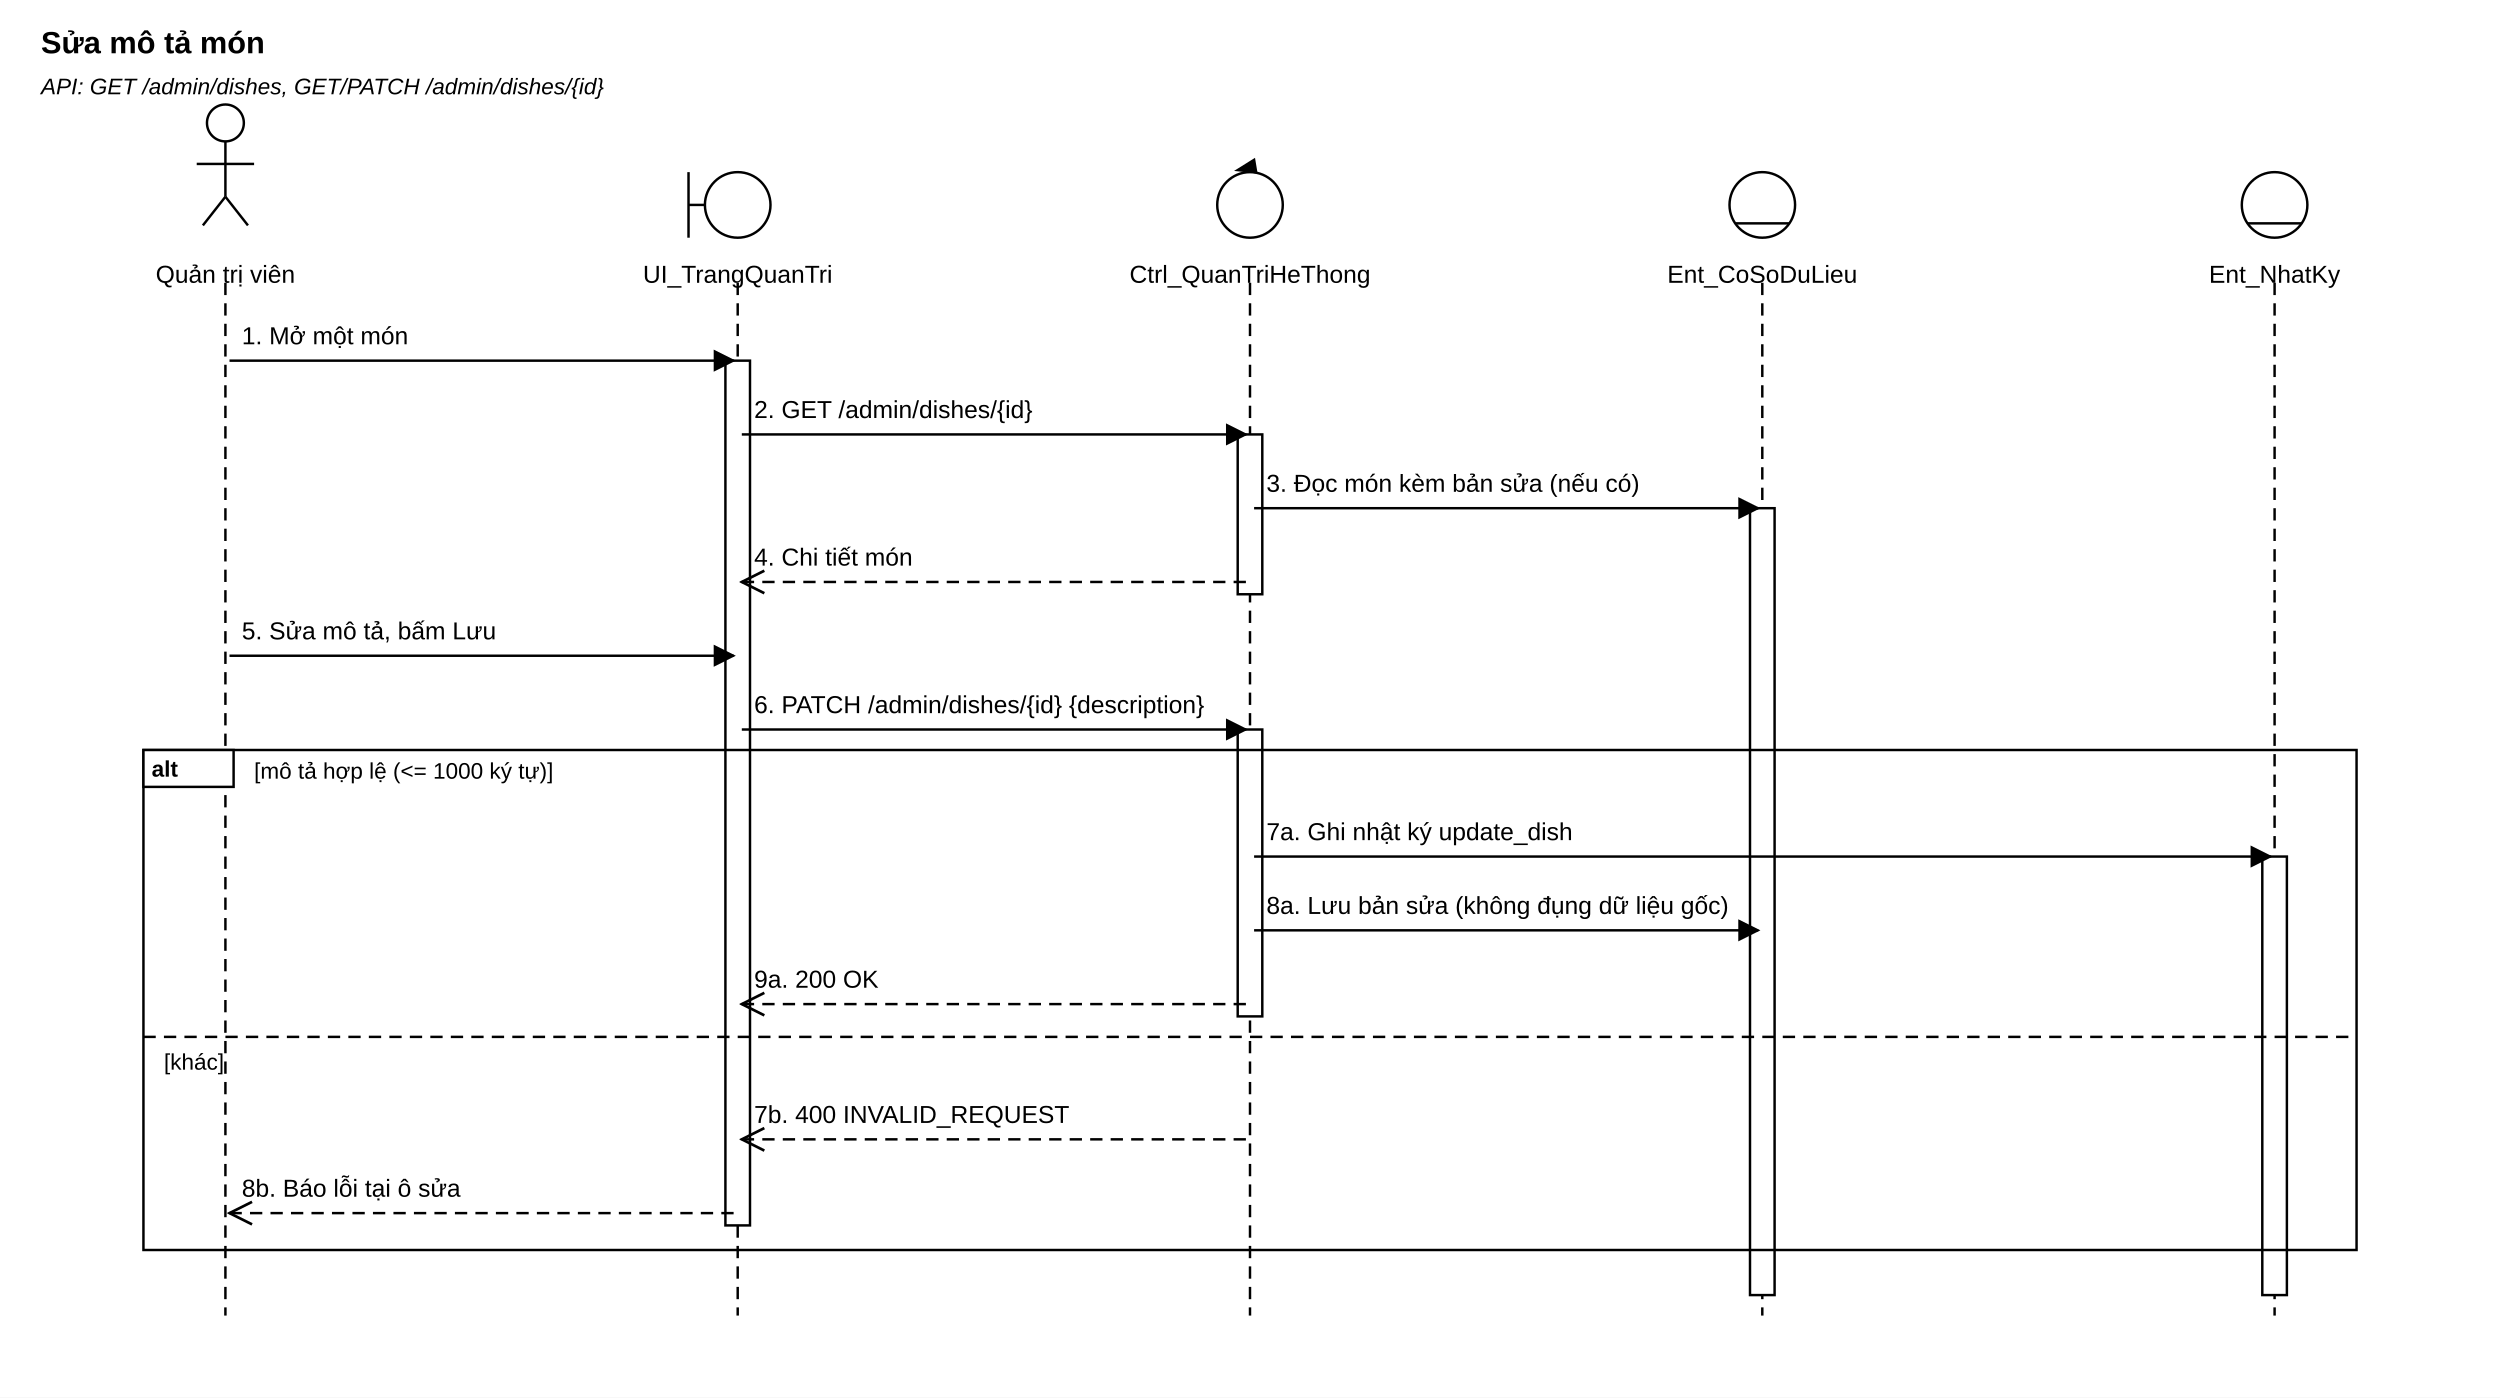
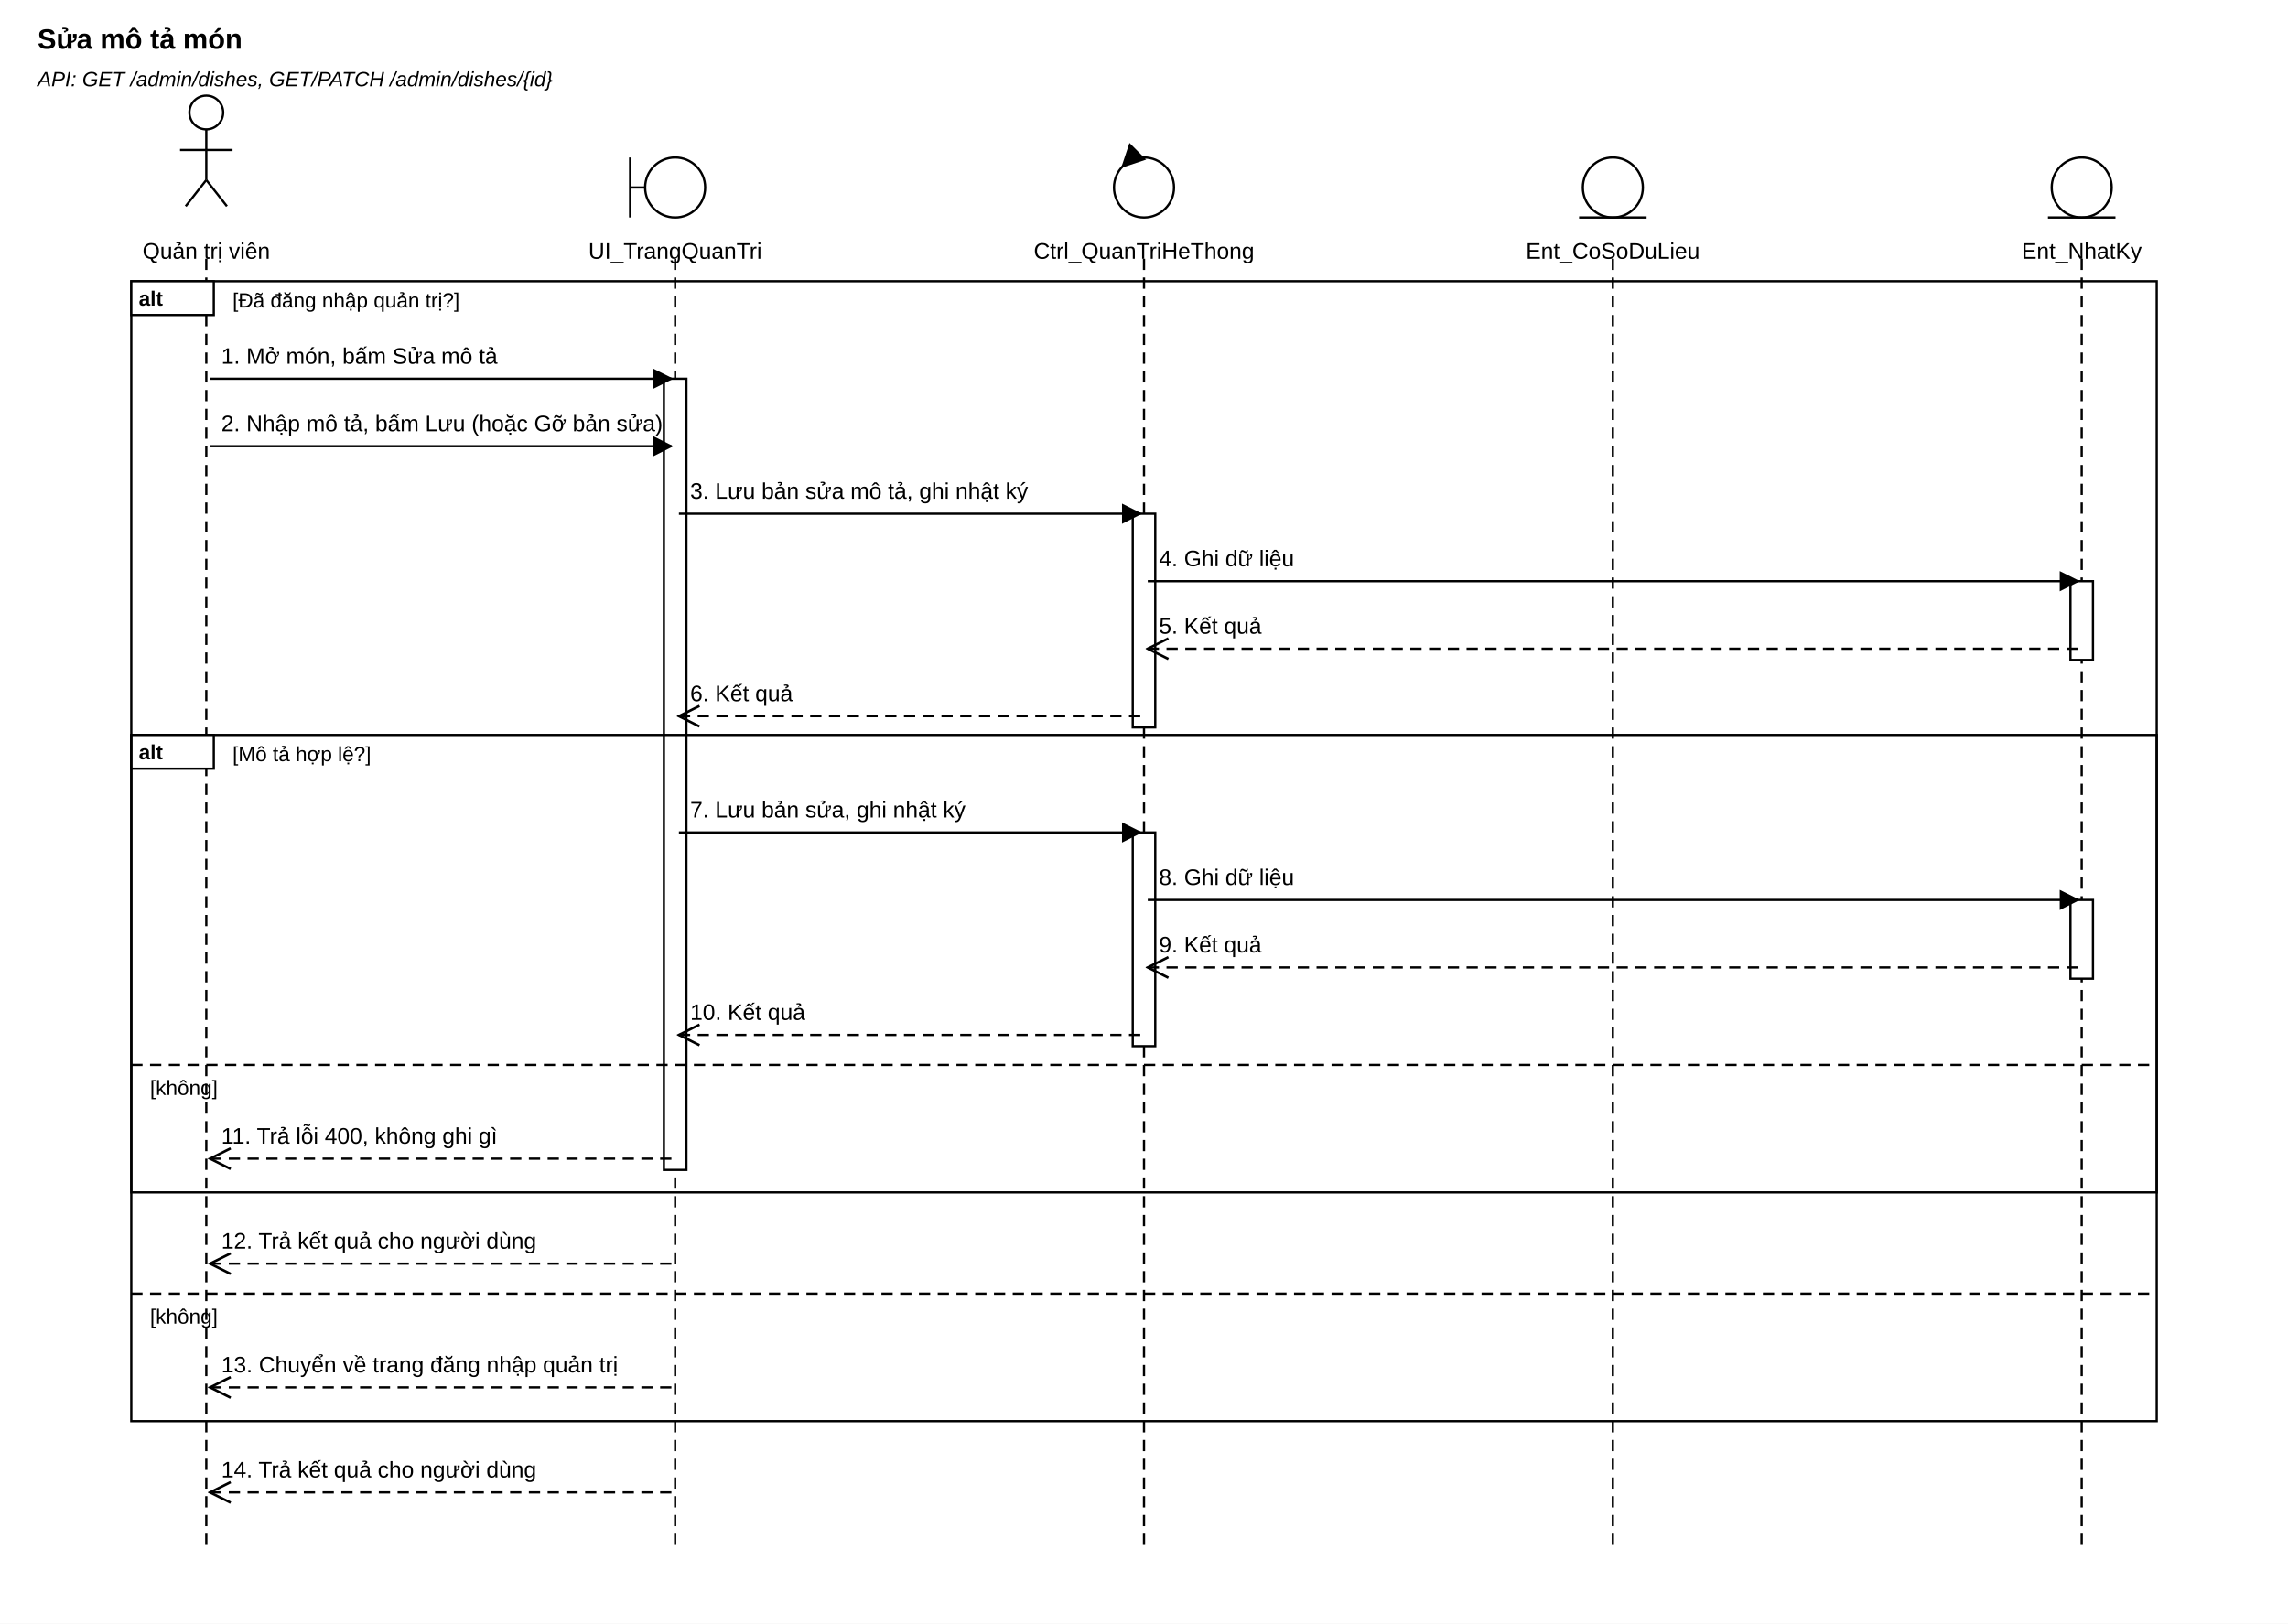
- <svg xmlns="http://www.w3.org/2000/svg" width="1220" height="682" viewBox="0 0 1220 682">
+ <svg xmlns="http://www.w3.org/2000/svg" width="1220" height="866" viewBox="0 0 1220 866">
  <defs>
    <marker id="dac" viewBox="0 0 10 10" refX="9" refY="5" markerWidth="9" markerHeight="9" orient="auto">
      <path d="M0,0 L10,5 L0,10 z" fill="#000" />
    </marker>
    <marker id="ho" viewBox="0 0 12 12" refX="11" refY="6" markerWidth="11" markerHeight="11" orient="auto">
      <path d="M1,1 L11,6 L1,11" fill="none" stroke="#000" stroke-width="1.2" />
    </marker>
  </defs>
  <rect width="100%" height="100%" fill="#fff" />
  <text x="20" y="26" font-family="Arial, Helvetica, sans-serif" font-size="15" text-anchor="start" font-weight="bold" fill="#000">Sửa mô tả món</text>
  <text x="20" y="46" font-family="Arial, Helvetica, sans-serif" font-size="11" text-anchor="start" font-weight="normal" fill="#000" font-style="italic">API: GET /admin/dishes, GET/PATCH /admin/dishes/{id}</text>
  <circle cx="110" cy="60" r="9" fill="#fff" stroke="#000" stroke-width="1.2" />
  <line x1="110" y1="69" x2="110" y2="96" stroke="#000" stroke-width="1.2" />
  <line x1="96" y1="80" x2="124" y2="80" stroke="#000" stroke-width="1.2" />
  <line x1="110" y1="96" x2="99" y2="110" stroke="#000" stroke-width="1.2" />
  <line x1="110" y1="96" x2="121" y2="110" stroke="#000" stroke-width="1.2" />
  <text x="110" y="138" font-family="Arial, Helvetica, sans-serif" font-size="12" text-anchor="middle" font-weight="normal" fill="#000">Quản trị viên</text>
  <line x1="336" y1="84" x2="336" y2="116" stroke="#000" stroke-width="1.2" />
  <line x1="336" y1="100" x2="344" y2="100" stroke="#000" stroke-width="1.2" />
  <circle cx="360" cy="100" r="16" fill="#fff" stroke="#000" stroke-width="1.2" />
  <text x="360" y="138" font-family="Arial, Helvetica, sans-serif" font-size="12" text-anchor="middle" font-weight="normal" fill="#000">UI_TrangQuanTri</text>
  <circle cx="610" cy="100" r="16" fill="#fff" stroke="#000" stroke-width="1.2" />
-   <path d="M 604 83 L 612 78 L 613 84 Z" fill="#000" stroke="#000" stroke-width="1.2" />
+   <path d="M 610 84 A 16 16 0 0 0 598.69 88.69" fill="none" stroke="#000" stroke-width="1.4" marker-end="url(#dac)" />
  <text x="610" y="138" font-family="Arial, Helvetica, sans-serif" font-size="12" text-anchor="middle" font-weight="normal" fill="#000">Ctrl_QuanTriHeThong</text>
  <circle cx="860" cy="100" r="16" fill="#fff" stroke="#000" stroke-width="1.2" />
-   <line x1="847" y1="109" x2="873" y2="109" stroke="#000" stroke-width="1.2" />
+   <line x1="842" y1="116" x2="878" y2="116" stroke="#000" stroke-width="1.2" />
  <text x="860" y="138" font-family="Arial, Helvetica, sans-serif" font-size="12" text-anchor="middle" font-weight="normal" fill="#000">Ent_CoSoDuLieu</text>
  <circle cx="1110" cy="100" r="16" fill="#fff" stroke="#000" stroke-width="1.2" />
-   <line x1="1097" y1="109" x2="1123" y2="109" stroke="#000" stroke-width="1.2" />
+   <line x1="1092" y1="116" x2="1128" y2="116" stroke="#000" stroke-width="1.2" />
  <text x="1110" y="138" font-family="Arial, Helvetica, sans-serif" font-size="12" text-anchor="middle" font-weight="normal" fill="#000">Ent_NhatKy</text>
-   <line x1="110" y1="138" x2="110" y2="642" stroke="#000" stroke-width="1.2" stroke-dasharray="6 4" />
-   <line x1="360" y1="138" x2="360" y2="642" stroke="#000" stroke-width="1.2" stroke-dasharray="6 4" />
-   <line x1="610" y1="138" x2="610" y2="642" stroke="#000" stroke-width="1.2" stroke-dasharray="6 4" />
-   <line x1="860" y1="138" x2="860" y2="642" stroke="#000" stroke-width="1.2" stroke-dasharray="6 4" />
-   <line x1="1110" y1="138" x2="1110" y2="642" stroke="#000" stroke-width="1.2" stroke-dasharray="6 4" />
-   <rect x="604" y="212" width="12" height="78" rx="0" fill="#fff" stroke="#000" stroke-width="1.2" />
-   <rect x="604" y="356" width="12" height="140" rx="0" fill="#fff" stroke="#000" stroke-width="1.2" />
-   <rect x="354" y="176" width="12" height="422" rx="0" fill="#fff" stroke="#000" stroke-width="1.2" />
-   <rect x="854" y="248" width="12" height="384" rx="0" fill="#fff" stroke="#000" stroke-width="1.2" />
-   <rect x="1104" y="418" width="12" height="214" rx="0" fill="#fff" stroke="#000" stroke-width="1.2" />
-   <line x1="112" y1="176" x2="358" y2="176" stroke="#000" stroke-width="1.2" marker-end="url(#dac)" />
-   <text x="118" y="168" font-family="Arial, Helvetica, sans-serif" font-size="12" text-anchor="start" font-weight="normal" fill="#000">1. Mở một món</text>
-   <line x1="362" y1="212" x2="608" y2="212" stroke="#000" stroke-width="1.2" marker-end="url(#dac)" />
-   <text x="368" y="204" font-family="Arial, Helvetica, sans-serif" font-size="12" text-anchor="start" font-weight="normal" fill="#000">2. GET /admin/dishes/{id}</text>
-   <line x1="612" y1="248" x2="858" y2="248" stroke="#000" stroke-width="1.2" marker-end="url(#dac)" />
-   <text x="618" y="240" font-family="Arial, Helvetica, sans-serif" font-size="12" text-anchor="start" font-weight="normal" fill="#000">3. Đọc món kèm bản sửa (nếu có)</text>
-   <line x1="608" y1="284" x2="362" y2="284" stroke="#000" stroke-width="1.2" stroke-dasharray="6 4" marker-end="url(#ho)" />
-   <text x="368" y="276" font-family="Arial, Helvetica, sans-serif" font-size="12" text-anchor="start" font-weight="normal" fill="#000">4. Chi tiết món</text>
-   <line x1="112" y1="320" x2="358" y2="320" stroke="#000" stroke-width="1.2" marker-end="url(#dac)" />
-   <text x="118" y="312" font-family="Arial, Helvetica, sans-serif" font-size="12" text-anchor="start" font-weight="normal" fill="#000">5. Sửa mô tả, bấm Lưu</text>
-   <line x1="362" y1="356" x2="608" y2="356" stroke="#000" stroke-width="1.2" marker-end="url(#dac)" />
-   <text x="368" y="348" font-family="Arial, Helvetica, sans-serif" font-size="12" text-anchor="start" font-weight="normal" fill="#000">6. PATCH /admin/dishes/{id} {description}</text>
-   <line x1="612" y1="418" x2="1108" y2="418" stroke="#000" stroke-width="1.2" marker-end="url(#dac)" />
-   <text x="618" y="410" font-family="Arial, Helvetica, sans-serif" font-size="12" text-anchor="start" font-weight="normal" fill="#000">7a. Ghi nhật ký update_dish</text>
-   <line x1="612" y1="454" x2="858" y2="454" stroke="#000" stroke-width="1.2" marker-end="url(#dac)" />
-   <text x="618" y="446" font-family="Arial, Helvetica, sans-serif" font-size="12" text-anchor="start" font-weight="normal" fill="#000">8a. Lưu bản sửa (không đụng dữ liệu gốc)</text>
-   <line x1="608" y1="490" x2="362" y2="490" stroke="#000" stroke-width="1.2" stroke-dasharray="6 4" marker-end="url(#ho)" />
-   <text x="368" y="482" font-family="Arial, Helvetica, sans-serif" font-size="12" text-anchor="start" font-weight="normal" fill="#000">9a. 200 OK</text>
-   <line x1="70" y1="506" x2="1150" y2="506" stroke="#000" stroke-width="1.2" stroke-dasharray="6 4" />
-   <text x="80" y="522" font-family="Arial, Helvetica, sans-serif" font-size="11" text-anchor="start" font-weight="normal" fill="#000">[khác]</text>
-   <line x1="608" y1="556" x2="362" y2="556" stroke="#000" stroke-width="1.2" stroke-dasharray="6 4" marker-end="url(#ho)" />
-   <text x="368" y="548" font-family="Arial, Helvetica, sans-serif" font-size="12" text-anchor="start" font-weight="normal" fill="#000">7b. 400 INVALID_REQUEST</text>
-   <line x1="358" y1="592" x2="112" y2="592" stroke="#000" stroke-width="1.2" stroke-dasharray="6 4" marker-end="url(#ho)" />
-   <text x="118" y="584" font-family="Arial, Helvetica, sans-serif" font-size="12" text-anchor="start" font-weight="normal" fill="#000">8b. Báo lỗi tại ô sửa</text>
-   <rect x="70" y="366" width="1080" height="244" rx="0" fill="none" stroke="#000" stroke-width="1.2" />
-   <rect x="70" y="366" width="44" height="18" fill="#fff" stroke="#000" stroke-width="1.2" />
-   <text x="74" y="379" font-family="Arial, Helvetica, sans-serif" font-size="11" text-anchor="start" font-weight="bold" fill="#000">alt</text>
-   <text x="124" y="380" font-family="Arial, Helvetica, sans-serif" font-size="11" text-anchor="start" font-weight="normal" fill="#000">[mô tả hợp lệ (&lt;= 1000 ký tự)]</text>
+   <line x1="110" y1="138" x2="110" y2="826" stroke="#000" stroke-width="1.2" stroke-dasharray="6 4" />
+   <line x1="360" y1="138" x2="360" y2="826" stroke="#000" stroke-width="1.2" stroke-dasharray="6 4" />
+   <line x1="610" y1="138" x2="610" y2="826" stroke="#000" stroke-width="1.2" stroke-dasharray="6 4" />
+   <line x1="860" y1="138" x2="860" y2="826" stroke="#000" stroke-width="1.2" stroke-dasharray="6 4" />
+   <line x1="1110" y1="138" x2="1110" y2="826" stroke="#000" stroke-width="1.2" stroke-dasharray="6 4" />
+   <rect x="1104" y="310" width="12" height="42" rx="0" fill="#fff" stroke="#000" stroke-width="1.2" />
+   <rect x="604" y="274" width="12" height="114" rx="0" fill="#fff" stroke="#000" stroke-width="1.2" />
+   <rect x="1104" y="480" width="12" height="42" rx="0" fill="#fff" stroke="#000" stroke-width="1.2" />
+   <rect x="604" y="444" width="12" height="114" rx="0" fill="#fff" stroke="#000" stroke-width="1.2" />
+   <rect x="354" y="202" width="12" height="422" rx="0" fill="#fff" stroke="#000" stroke-width="1.2" />
+   <line x1="112" y1="202" x2="358" y2="202" stroke="#000" stroke-width="1.2" marker-end="url(#dac)" />
+   <text x="118" y="194" font-family="Arial, Helvetica, sans-serif" font-size="12" text-anchor="start" font-weight="normal" fill="#000">1. Mở món, bấm Sửa mô tả</text>
+   <line x1="112" y1="238" x2="358" y2="238" stroke="#000" stroke-width="1.2" marker-end="url(#dac)" />
+   <text x="118" y="230" font-family="Arial, Helvetica, sans-serif" font-size="12" text-anchor="start" font-weight="normal" fill="#000">2. Nhập mô tả, bấm Lưu (hoặc Gỡ bản sửa)</text>
+   <line x1="362" y1="274" x2="608" y2="274" stroke="#000" stroke-width="1.2" marker-end="url(#dac)" />
+   <text x="368" y="266" font-family="Arial, Helvetica, sans-serif" font-size="12" text-anchor="start" font-weight="normal" fill="#000">3. Lưu bản sửa mô tả, ghi nhật ký</text>
+   <line x1="612" y1="310" x2="1108" y2="310" stroke="#000" stroke-width="1.2" marker-end="url(#dac)" />
+   <text x="618" y="302" font-family="Arial, Helvetica, sans-serif" font-size="12" text-anchor="start" font-weight="normal" fill="#000">4. Ghi dữ liệu</text>
+   <line x1="1108" y1="346" x2="612" y2="346" stroke="#000" stroke-width="1.2" stroke-dasharray="6 4" marker-end="url(#ho)" />
+   <text x="618" y="338" font-family="Arial, Helvetica, sans-serif" font-size="12" text-anchor="start" font-weight="normal" fill="#000">5. Kết quả</text>
+   <line x1="608" y1="382" x2="362" y2="382" stroke="#000" stroke-width="1.2" stroke-dasharray="6 4" marker-end="url(#ho)" />
+   <text x="368" y="374" font-family="Arial, Helvetica, sans-serif" font-size="12" text-anchor="start" font-weight="normal" fill="#000">6. Kết quả</text>
+   <line x1="362" y1="444" x2="608" y2="444" stroke="#000" stroke-width="1.2" marker-end="url(#dac)" />
+   <text x="368" y="436" font-family="Arial, Helvetica, sans-serif" font-size="12" text-anchor="start" font-weight="normal" fill="#000">7. Lưu bản sửa, ghi nhật ký</text>
+   <line x1="612" y1="480" x2="1108" y2="480" stroke="#000" stroke-width="1.2" marker-end="url(#dac)" />
+   <text x="618" y="472" font-family="Arial, Helvetica, sans-serif" font-size="12" text-anchor="start" font-weight="normal" fill="#000">8. Ghi dữ liệu</text>
+   <line x1="1108" y1="516" x2="612" y2="516" stroke="#000" stroke-width="1.2" stroke-dasharray="6 4" marker-end="url(#ho)" />
+   <text x="618" y="508" font-family="Arial, Helvetica, sans-serif" font-size="12" text-anchor="start" font-weight="normal" fill="#000">9. Kết quả</text>
+   <line x1="608" y1="552" x2="362" y2="552" stroke="#000" stroke-width="1.2" stroke-dasharray="6 4" marker-end="url(#ho)" />
+   <text x="368" y="544" font-family="Arial, Helvetica, sans-serif" font-size="12" text-anchor="start" font-weight="normal" fill="#000">10. Kết quả</text>
+   <line x1="70" y1="568" x2="1150" y2="568" stroke="#000" stroke-width="1.2" stroke-dasharray="6 4" />
+   <text x="80" y="584" font-family="Arial, Helvetica, sans-serif" font-size="11" text-anchor="start" font-weight="normal" fill="#000">[không]</text>
+   <line x1="358" y1="618" x2="112" y2="618" stroke="#000" stroke-width="1.2" stroke-dasharray="6 4" marker-end="url(#ho)" />
+   <text x="118" y="610" font-family="Arial, Helvetica, sans-serif" font-size="12" text-anchor="start" font-weight="normal" fill="#000">11. Trả lỗi 400, không ghi gì</text>
+   <rect x="70" y="392" width="1080" height="244" rx="0" fill="none" stroke="#000" stroke-width="1.2" />
+   <rect x="70" y="392" width="44" height="18" fill="#fff" stroke="#000" stroke-width="1.2" />
+   <text x="74" y="405" font-family="Arial, Helvetica, sans-serif" font-size="11" text-anchor="start" font-weight="bold" fill="#000">alt</text>
+   <text x="124" y="406" font-family="Arial, Helvetica, sans-serif" font-size="11" text-anchor="start" font-weight="normal" fill="#000">[Mô tả hợp lệ?]</text>
+   <line x1="358" y1="674" x2="112" y2="674" stroke="#000" stroke-width="1.2" stroke-dasharray="6 4" marker-end="url(#ho)" />
+   <text x="118" y="666" font-family="Arial, Helvetica, sans-serif" font-size="12" text-anchor="start" font-weight="normal" fill="#000">12. Trả kết quả cho người dùng</text>
+   <line x1="70" y1="690" x2="1150" y2="690" stroke="#000" stroke-width="1.2" stroke-dasharray="6 4" />
+   <text x="80" y="706" font-family="Arial, Helvetica, sans-serif" font-size="11" text-anchor="start" font-weight="normal" fill="#000">[không]</text>
+   <line x1="358" y1="740" x2="112" y2="740" stroke="#000" stroke-width="1.2" stroke-dasharray="6 4" marker-end="url(#ho)" />
+   <text x="118" y="732" font-family="Arial, Helvetica, sans-serif" font-size="12" text-anchor="start" font-weight="normal" fill="#000">13. Chuyển về trang đăng nhập quản trị</text>
+   <rect x="70" y="150" width="1080" height="608" rx="0" fill="none" stroke="#000" stroke-width="1.2" />
+   <rect x="70" y="150" width="44" height="18" fill="#fff" stroke="#000" stroke-width="1.2" />
+   <text x="74" y="163" font-family="Arial, Helvetica, sans-serif" font-size="11" text-anchor="start" font-weight="bold" fill="#000">alt</text>
+   <text x="124" y="164" font-family="Arial, Helvetica, sans-serif" font-size="11" text-anchor="start" font-weight="normal" fill="#000">[Đã đăng nhập quản trị?]</text>
+   <line x1="358" y1="796" x2="112" y2="796" stroke="#000" stroke-width="1.2" stroke-dasharray="6 4" marker-end="url(#ho)" />
+   <text x="118" y="788" font-family="Arial, Helvetica, sans-serif" font-size="12" text-anchor="start" font-weight="normal" fill="#000">14. Trả kết quả cho người dùng</text>
</svg>
